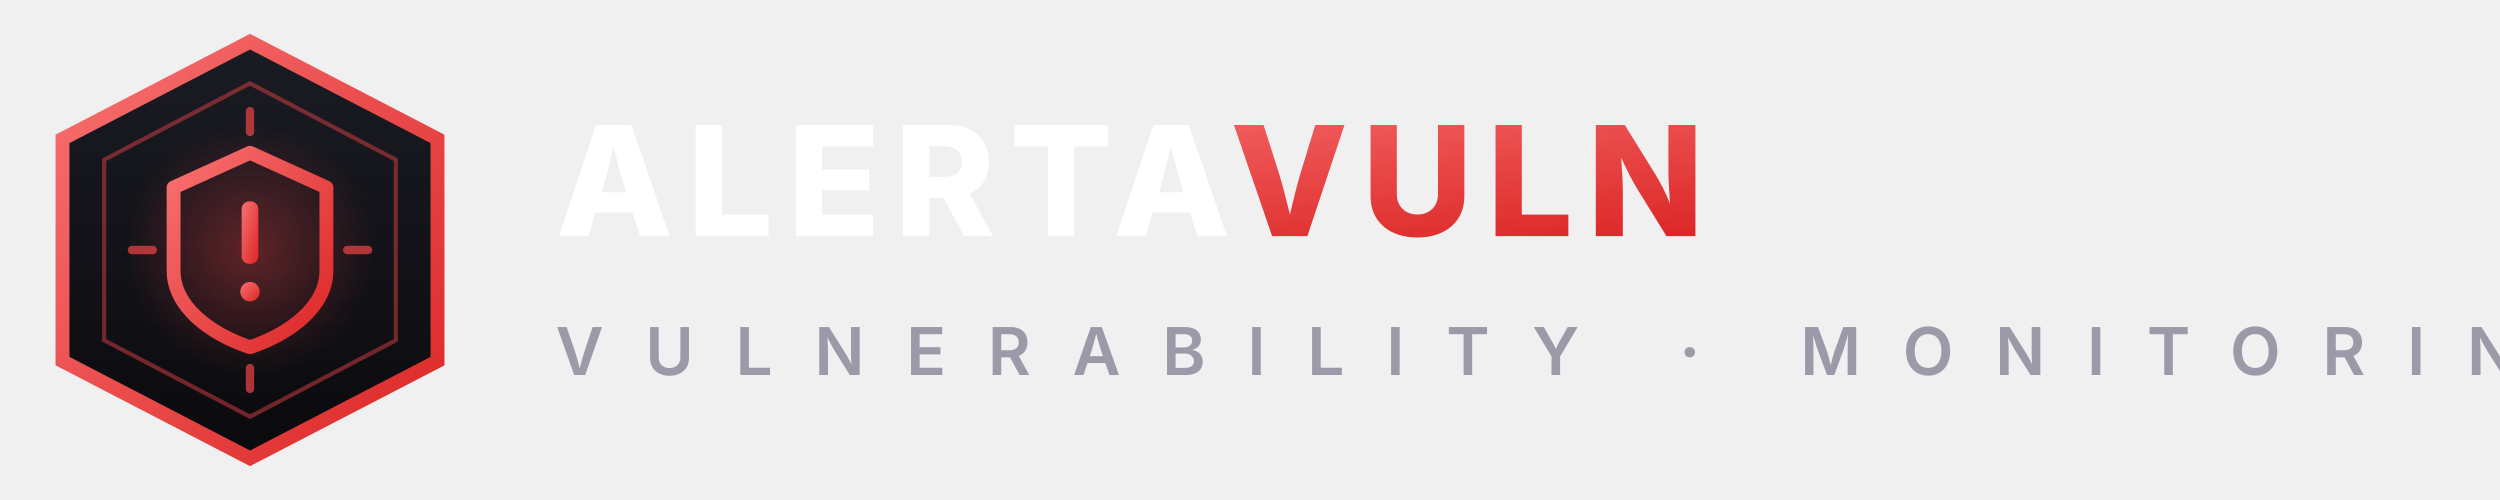
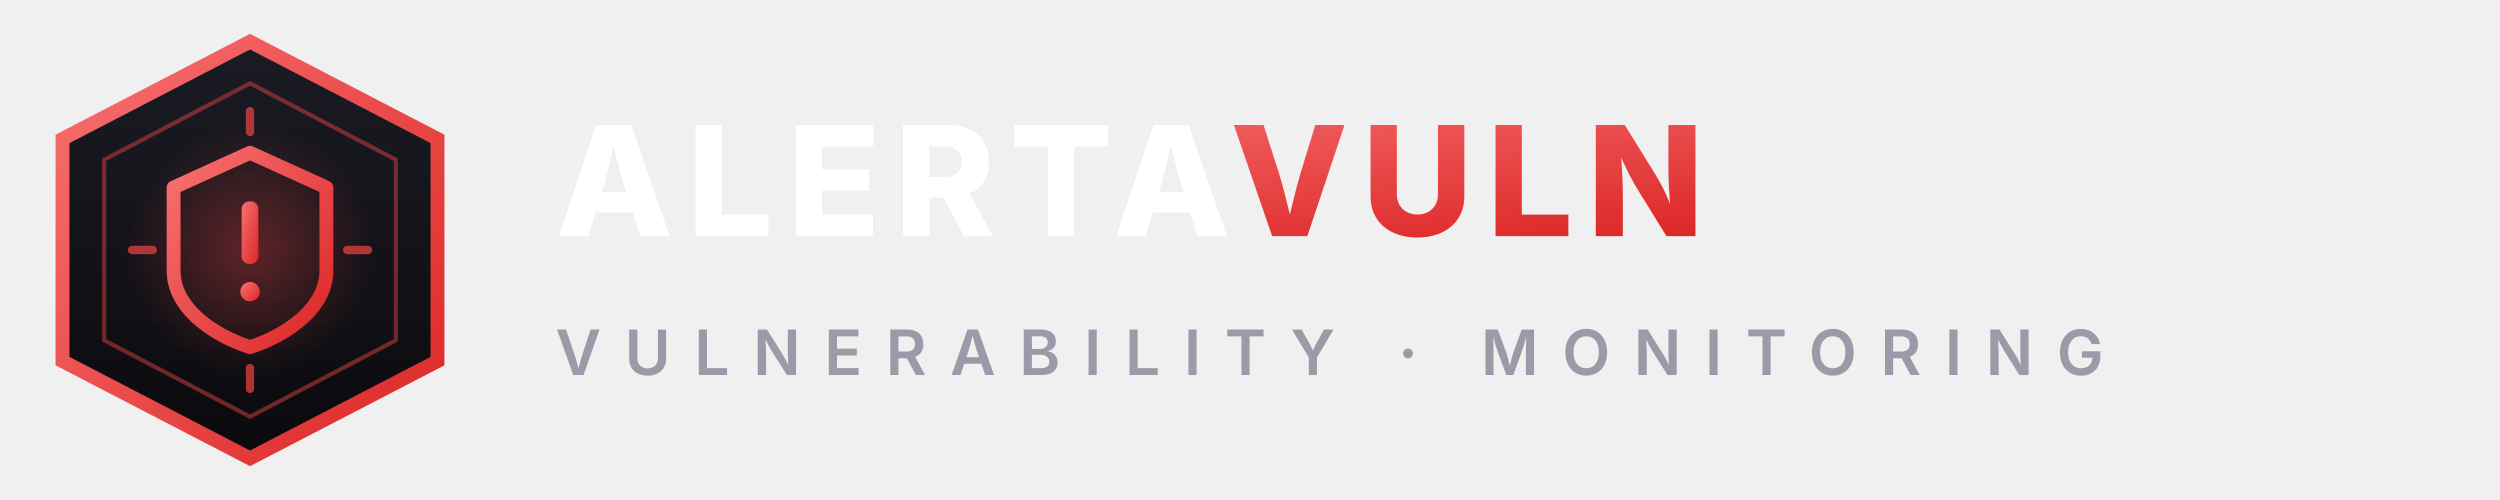
<svg xmlns="http://www.w3.org/2000/svg" viewBox="0 0 360 72" role="img" aria-label="AlertaVuln">
  <defs>
    <linearGradient id="avAccent" x1="0" y1="0" x2="1" y2="1">
      <stop offset="0%" stop-color="#f87171" />
      <stop offset="100%" stop-color="#dc2626" />
    </linearGradient>
    <linearGradient id="avHexFill" x1="0" y1="0" x2="0" y2="1">
      <stop offset="0%" stop-color="#1b1b24" />
      <stop offset="100%" stop-color="#0a0a0d" />
    </linearGradient>
    <radialGradient id="avPulse" cx="0.5" cy="0.5" r="0.5">
      <stop offset="0%" stop-color="#ef4444" stop-opacity="0.35" />
      <stop offset="100%" stop-color="#ef4444" stop-opacity="0" />
    </radialGradient>
  </defs>
  <g transform="translate(6 6)">
    <path d="M30 0 L57 14 L57 46 L30 60 L3 46 L3 14 Z" fill="url(#avHexFill)" stroke="url(#avAccent)" stroke-width="2" />
    <path d="M30 6 L51 17 L51 43 L30 54 L9 43 L9 17 Z" fill="none" stroke="#ef4444" stroke-width="0.6" opacity="0.45" />
    <circle cx="30" cy="30" r="18" fill="url(#avPulse)" />
    <g transform="translate(30 30)">
      <path d="M0,-14 L11,-9 L11,3 C11,8 6,12 0,14 C-6,12 -11,8 -11,3 L-11,-9 Z" fill="none" stroke="url(#avAccent)" stroke-width="2" stroke-linejoin="round" />
      <rect x="-1.2" y="-7" width="2.4" height="9" rx="1.1" fill="url(#avAccent)" />
      <circle cx="0" cy="6" r="1.4" fill="url(#avAccent)" />
    </g>
    <g stroke="#ef4444" stroke-width="1.2" stroke-linecap="round" opacity="0.7">
      <line x1="30" y1="10" x2="30" y2="13" />
      <line x1="30" y1="47" x2="30" y2="50" />
      <line x1="13" y1="30" x2="16" y2="30" />
      <line x1="44" y1="30" x2="47" y2="30" />
    </g>
  </g>
  <g font-family="Inter, 'Segoe UI', sans-serif" fill="#ffffff">
    <text x="80" y="34" font-size="22" font-weight="800" letter-spacing="2">
      ALERTA<tspan fill="url(#avAccent)">VULN</tspan>
    </text>
-     <text x="80" y="54" font-size="9.5" font-weight="600" letter-spacing="6" fill="#9a9aa8">
+     <text x="80" y="54" font-size="9" font-weight="600" letter-spacing="3.4" fill="#9a9aa8">
      VULNERABILITY · MONITORING
    </text>
  </g>
</svg>
